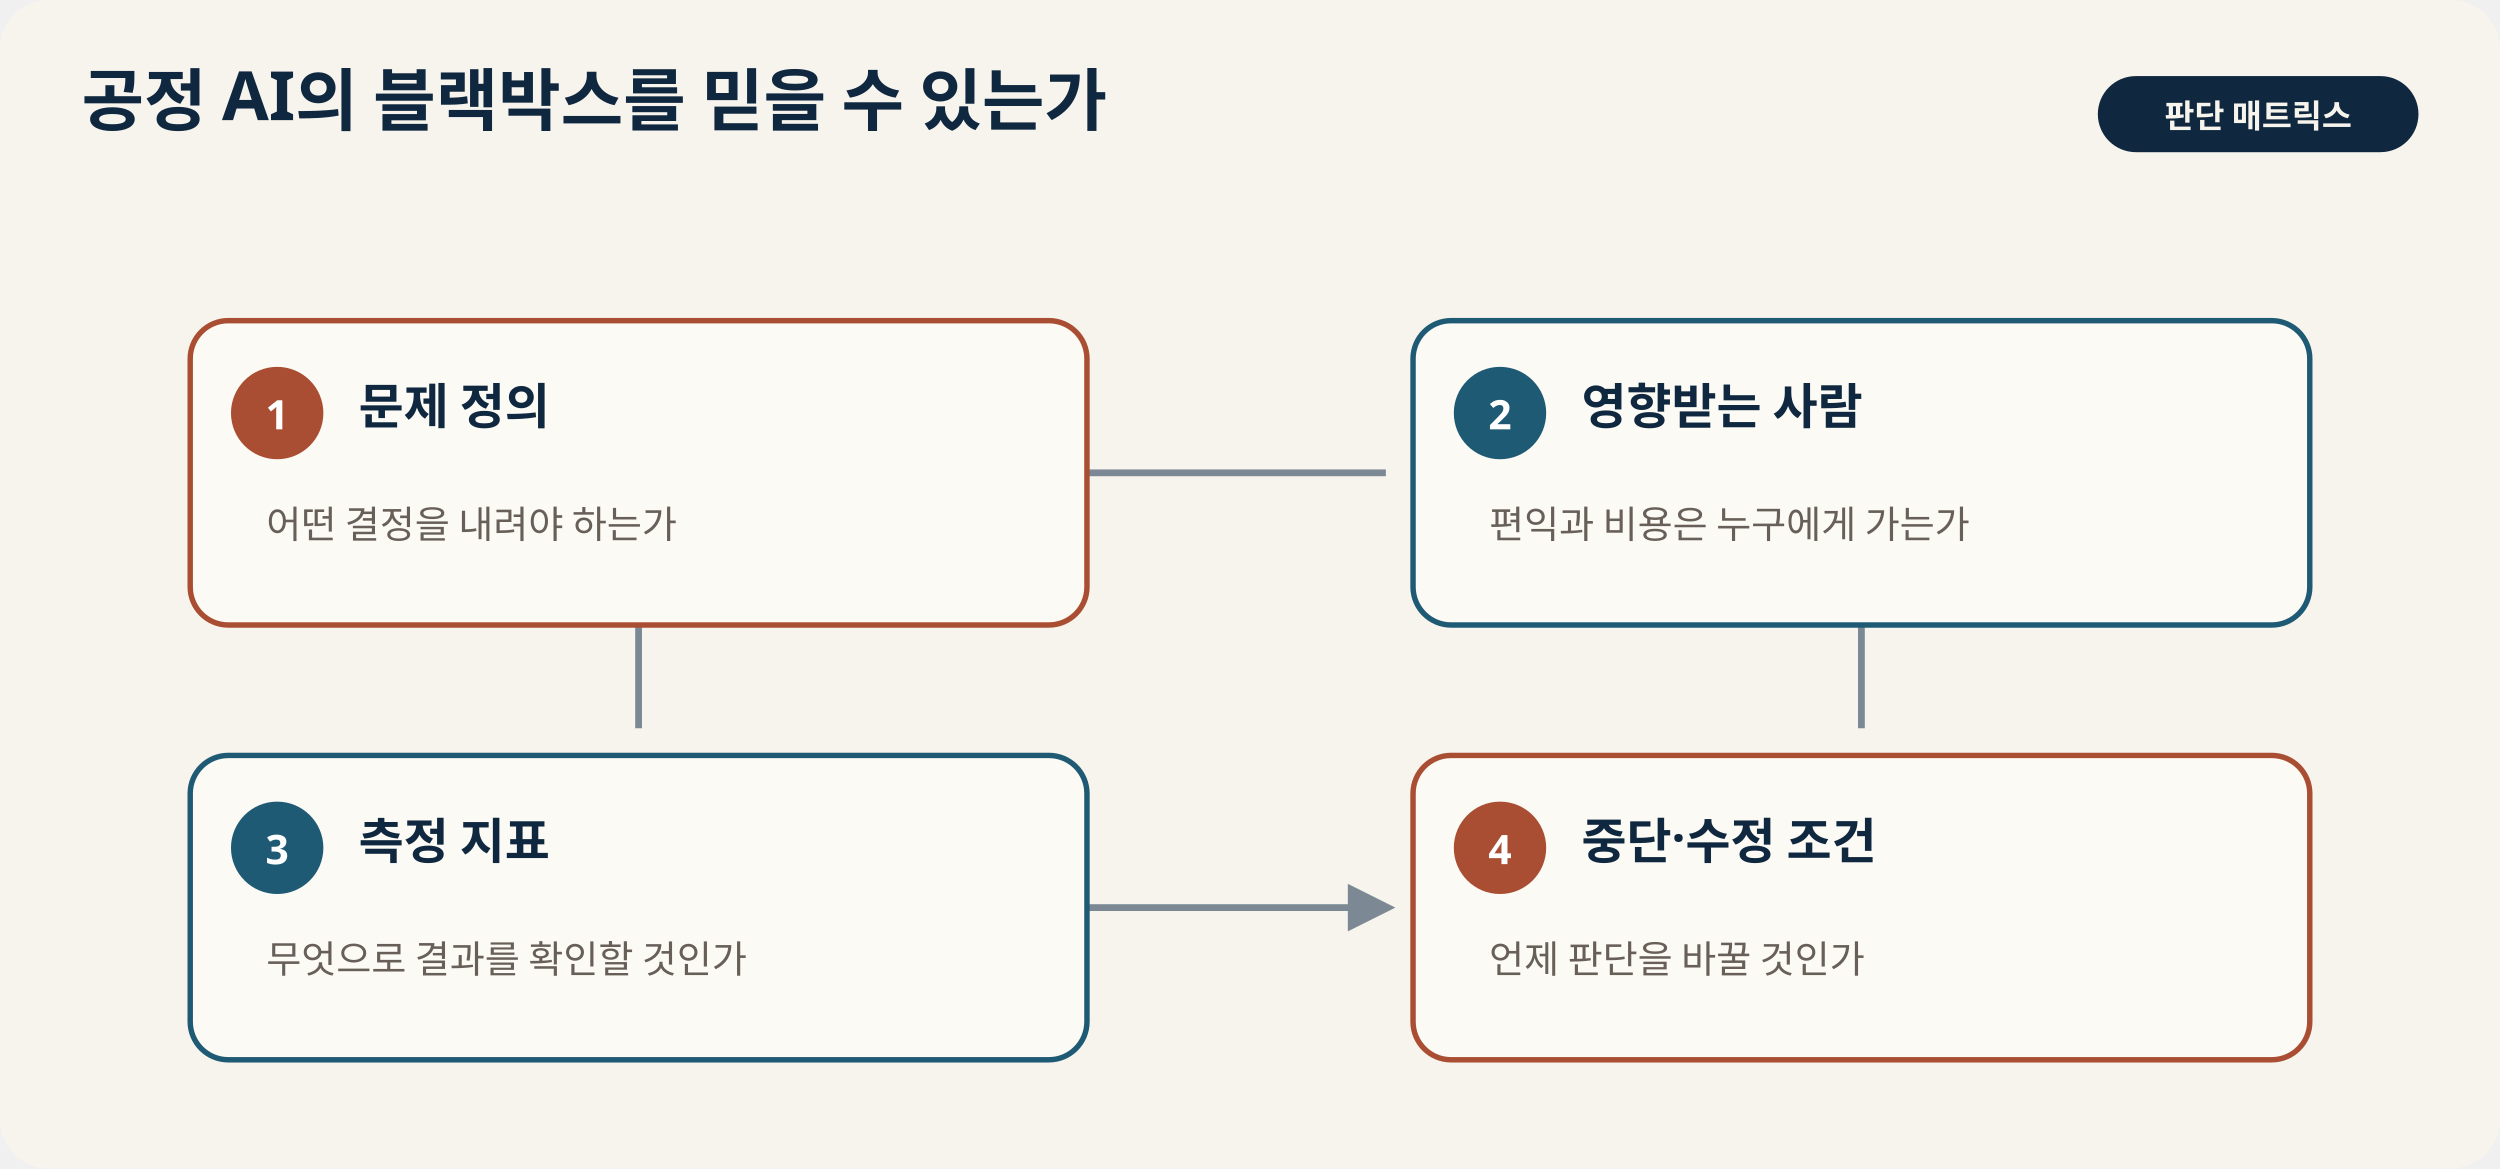
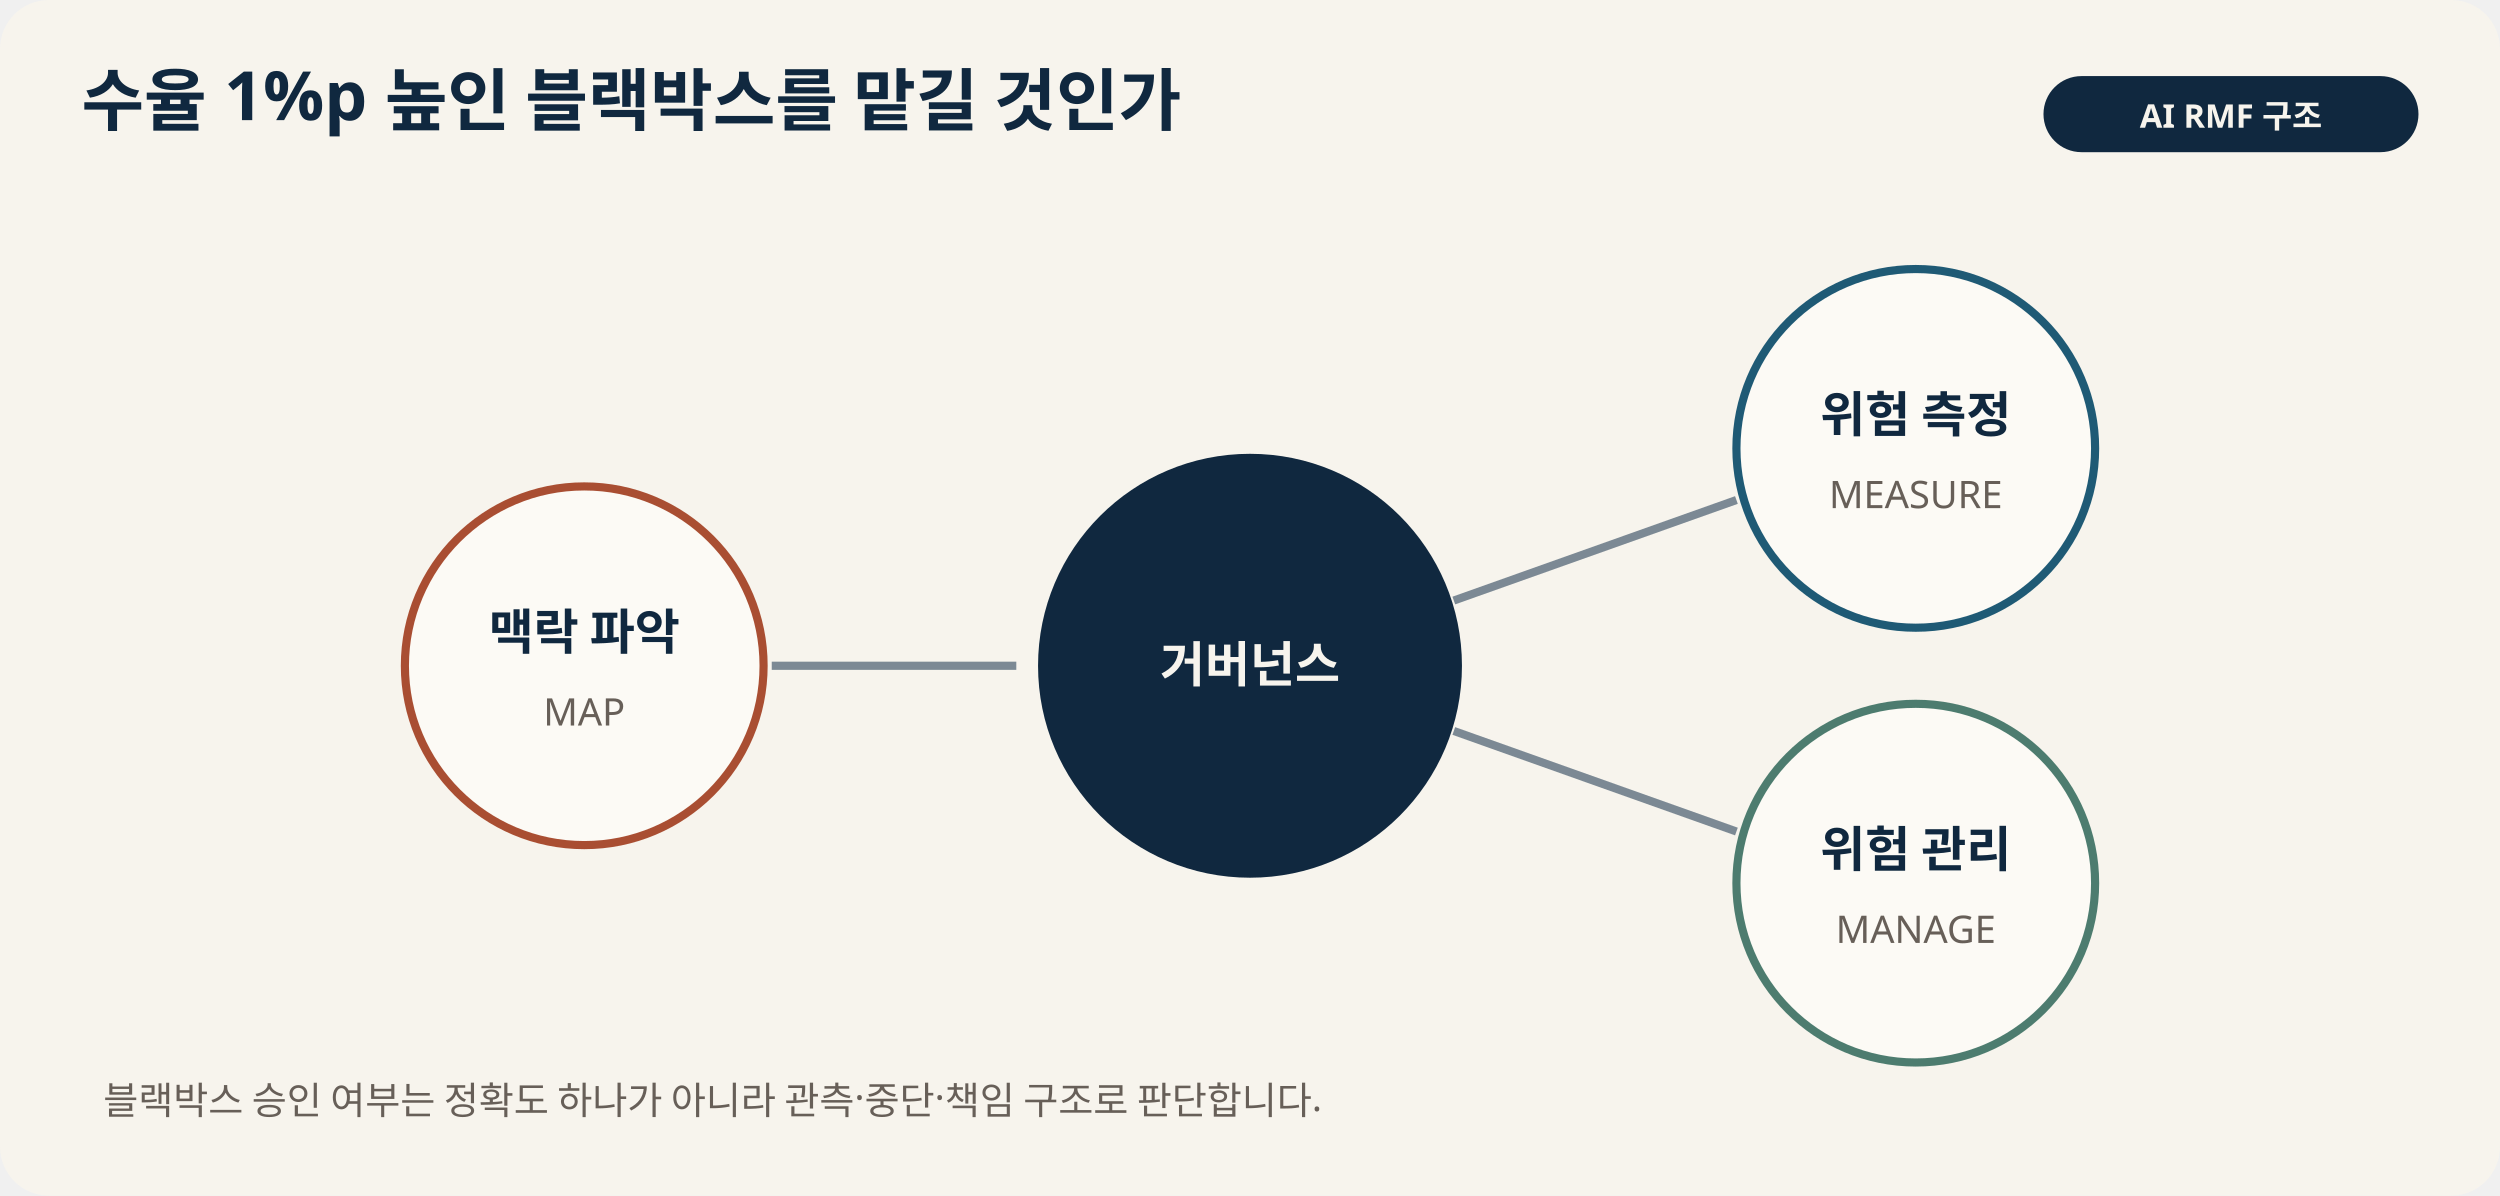
- <svg xmlns="http://www.w3.org/2000/svg" viewBox="0 0 920 430" role="img" aria-labelledby="title desc">
-   <defs>
-     <marker id="arrow" viewBox="0 0 10 10" refX="8" refY="5" markerWidth="7" markerHeight="7" orient="auto-start-reverse">
-       <path d="M0 0L10 5L0 10Z" fill="#7C8994" />
-     </marker>
-   </defs>
-   <style>.bg{fill:#F7F4ED}.title{font:700 25px "Noto Sans KR",sans-serif;fill:#10283F}.label{font:700 18px "Noto Sans KR",sans-serif;fill:#10283F}.note{font:14px "Noto Sans KR",sans-serif;fill:#675F58}.num{font:700 15px "Noto Sans KR",sans-serif;fill:#FFF}.badge{font:700 12px "Noto Sans KR",sans-serif;fill:#F7F4ED}</style>
+ <svg xmlns="http://www.w3.org/2000/svg" viewBox="0 0 920 440" role="img" aria-labelledby="title desc">
+   <style>
+   .bg{fill:#F7F4ED} .title{font:700 25px "Noto Sans KR",sans-serif;fill:#10283F}
+   .label{font:700 18px "Noto Sans KR",sans-serif;fill:#10283F}
+   .small{font:14px "Noto Sans KR",sans-serif;fill:#675F58}
+   .big{font:700 31px "Noto Sans KR",sans-serif;fill:#A94E32}
+   .badge{font:700 12px "Noto Sans KR",sans-serif;fill:#F7F4ED}
+ </style>
  <rect class="bg" width="100%" height="100%" rx="18" />
-   <text x="30" y="46" class="title">공정 AI의 블랙박스를 믿을 수 있는가</text>
-   <rect x="772" y="28" width="118" height="28" rx="14" fill="#10283F" />
-   <text x="831" y="47" text-anchor="middle" class="badge">판단 매트릭스</text>
-   <path d="M400 174H510M235 230V268M685 230V268M400 334H510" fill="none" stroke="#7C8994" stroke-width="2.5" marker-end="url(#arrow)" />
-   <rect x="70" y="118" width="330" height="112" rx="14" fill="#FCFAF5" stroke="#A94E32" stroke-width="2" />
-   <circle cx="102" cy="152" r="17" fill="#A94E32" />
-   <text x="102" y="158" text-anchor="middle" class="num">1</text>
-   <text x="132" y="156" class="label">문제 정의</text>
-   <text x="98" y="198" class="note">어떤 결정을 내려야 하는가</text>
-   <rect x="520" y="118" width="330" height="112" rx="14" fill="#FCFAF5" stroke="#1F5A75" stroke-width="2" />
-   <circle cx="552" cy="152" r="17" fill="#1F5A75" />
-   <text x="552" y="158" text-anchor="middle" class="num">2</text>
-   <text x="582" y="156" class="label">영향받는 사람</text>
-   <text x="548" y="198" class="note">편익과 비용은 누구에게 가는가</text>
-   <rect x="70" y="278" width="330" height="112" rx="14" fill="#FCFAF5" stroke="#1F5A75" stroke-width="2" />
-   <circle cx="102" cy="312" r="17" fill="#1F5A75" />
-   <text x="102" y="318" text-anchor="middle" class="num">3</text>
-   <text x="132" y="316" class="label">측정 지표</text>
-   <text x="98" y="358" class="note">무엇으로 결과를 확인할 것인가</text>
-   <rect x="520" y="278" width="330" height="112" rx="14" fill="#FCFAF5" stroke="#A94E32" stroke-width="2" />
-   <circle cx="552" cy="312" r="17" fill="#A94E32" />
-   <text x="552" y="318" text-anchor="middle" class="num">4</text>
-   <text x="582" y="316" class="label">중단·수정 조건</text>
-   <text x="548" y="358" class="note">언제 판단을 바꿀 것인가</text>
+   <text x="30" y="46" class="title">수율 1%p 높인 블랙박스를 맡길 것인가</text>
+   <circle cx="460" cy="245" r="78" fill="#10283F" />
+   <text x="460" y="251" text-anchor="middle" class="badge" style="font-size:18px">거버넌스</text>
+   <circle cx="215" cy="245" r="66" fill="#FCFAF5" stroke="#A94E32" stroke-width="3" />
+   <text x="215" y="239" text-anchor="middle" class="label">맥락 파악</text>
+   <text x="215" y="267" text-anchor="middle" class="small">MAP</text>
+   <circle cx="705" cy="165" r="66" fill="#FCFAF5" stroke="#1F5A75" stroke-width="3" />
+   <text x="705" y="159" text-anchor="middle" class="label">위험 측정</text>
+   <text x="705" y="187" text-anchor="middle" class="small">MEASURE</text>
+   <circle cx="705" cy="325" r="66" fill="#FCFAF5" stroke="#4D7C6F" stroke-width="3" />
+   <text x="705" y="319" text-anchor="middle" class="label">위험 관리</text>
+   <text x="705" y="347" text-anchor="middle" class="small">MANAGE</text>
+   <path d="M284 245H374M535 221L639 184M535 269L639 306" stroke="#7C8994" stroke-width="3" />
+   <text x="38" y="410" class="small">블랙박스 승인 여부는 정확도 하나가 아니라 관측·중단·책임 구조로 판단합니다.</text>
+   <rect x="752" y="28" width="138" height="28" rx="14" fill="#10283F" />
+   <text x="821" y="47" text-anchor="middle" class="badge">AI RMF 구조</text>
</svg>
